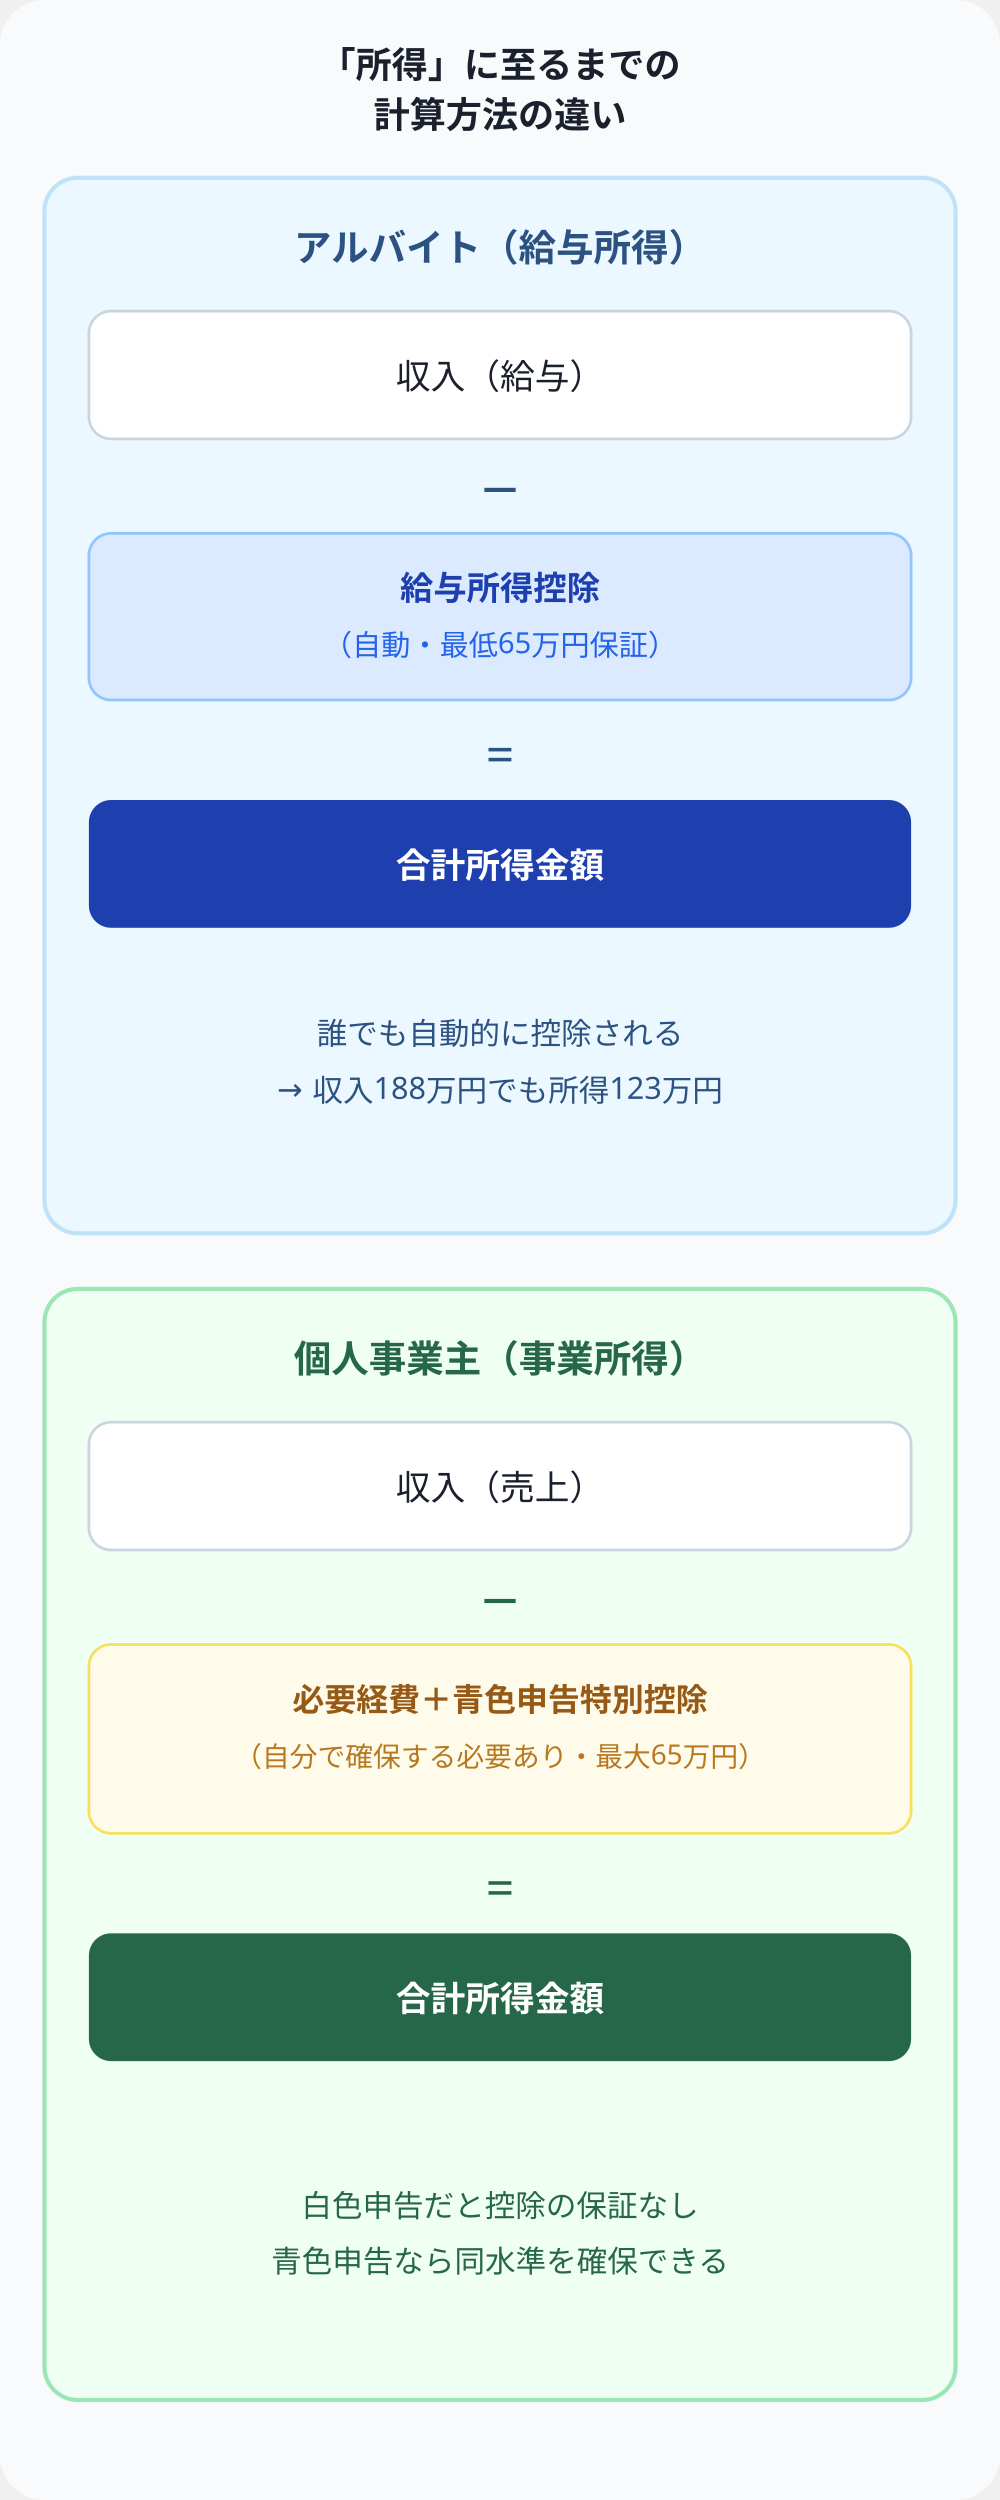
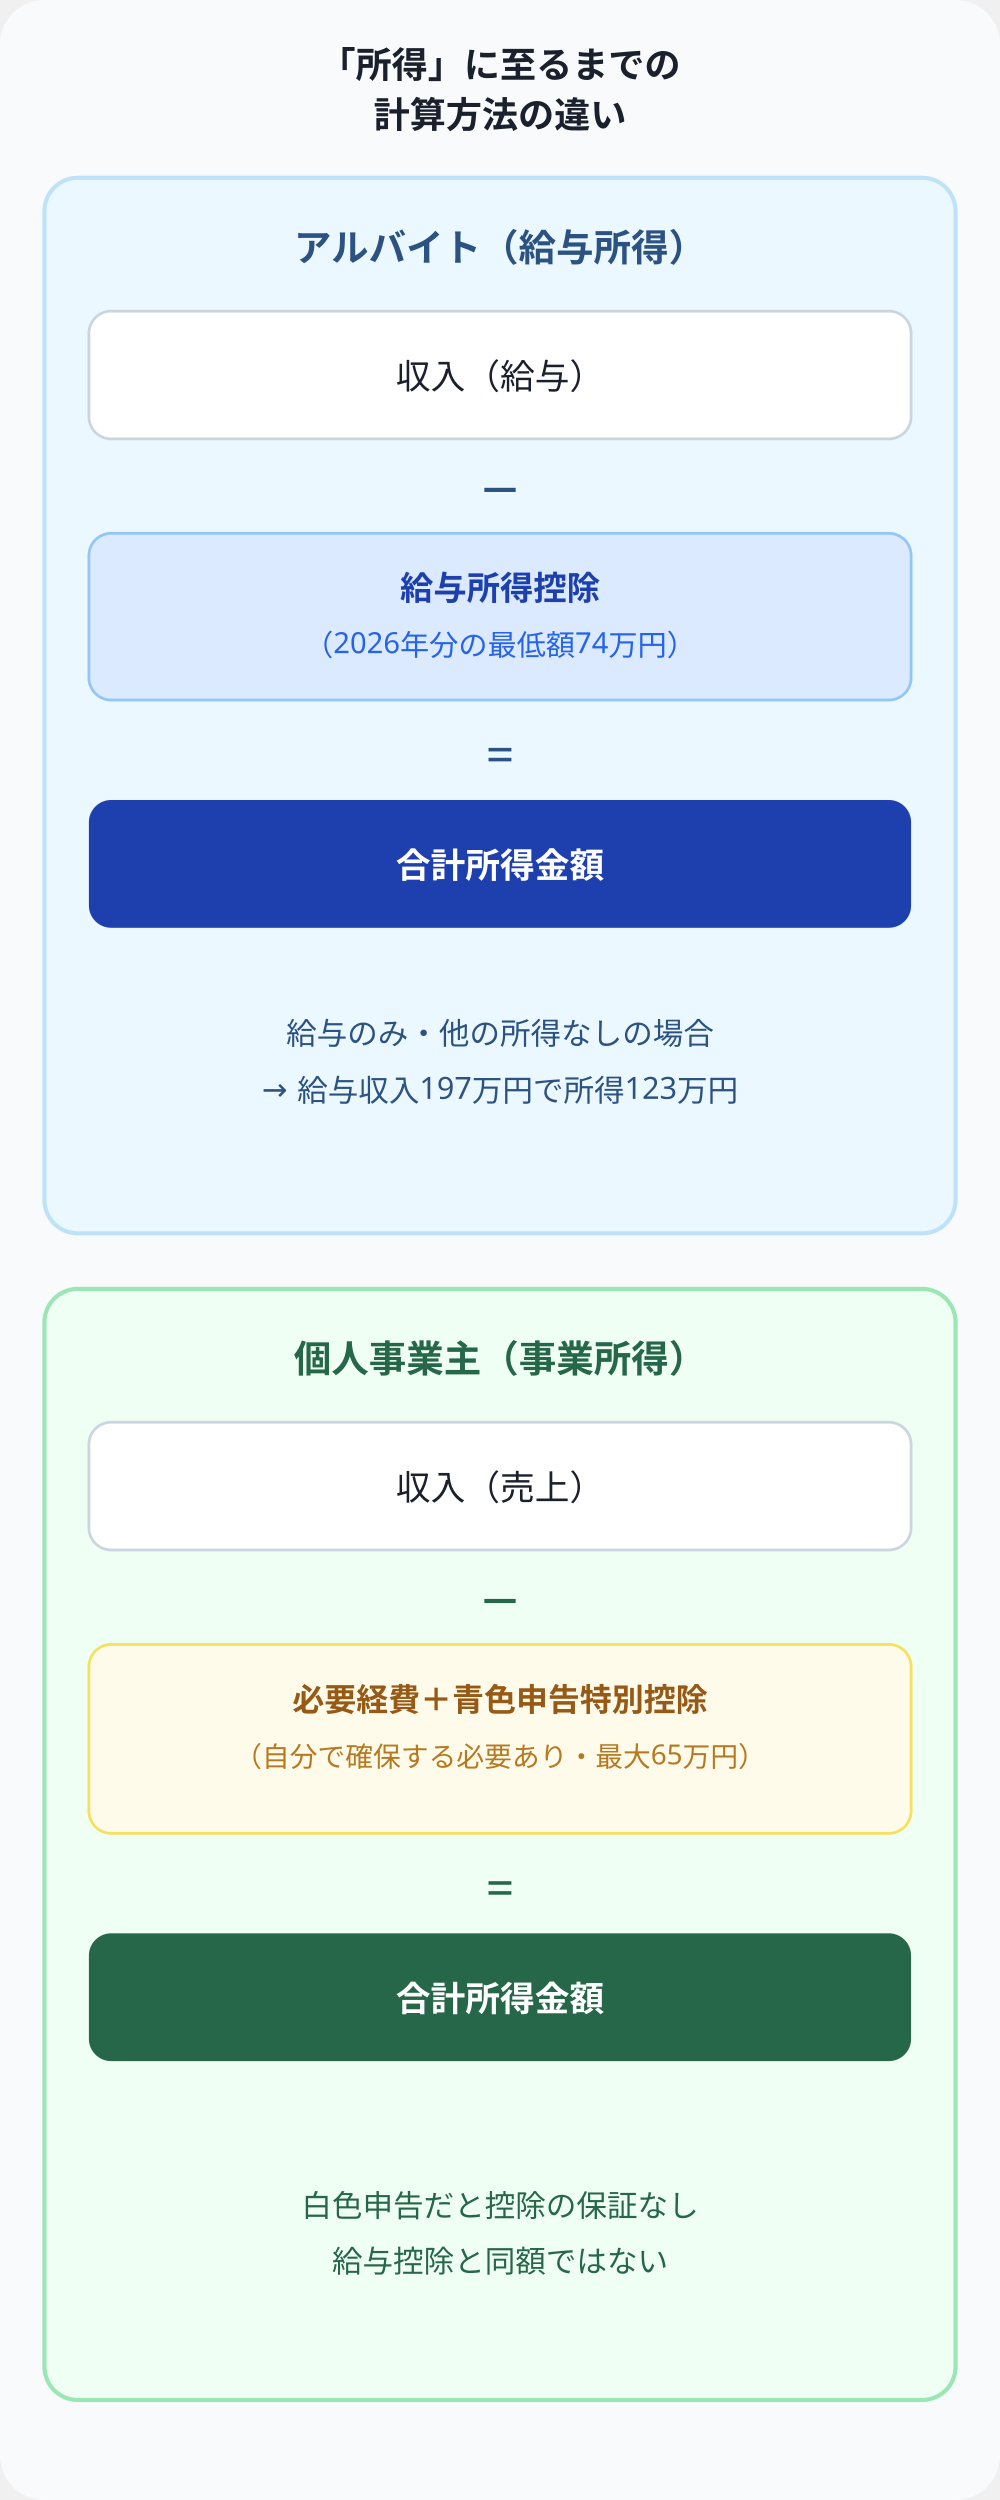
<svg xmlns="http://www.w3.org/2000/svg" viewBox="0 0 360 900" width="360" height="900" role="img" aria-labelledby="svgtitle svgdesc">
  <defs>
    <style>text{font-family:'Noto Sans JP','Hiragino Sans',sans-serif;}</style>
  </defs>
  <rect width="360" height="900" rx="16" fill="#F8FAFC" />
  <text x="180" y="28" text-anchor="middle" font-size="13" font-weight="700" fill="#1A202C">「所得」に至るまでの</text>
  <text x="180" y="46" text-anchor="middle" font-size="13" font-weight="700" fill="#1A202C">計算方法の違い</text>
  <rect x="16" y="64" width="328" height="380" rx="12" fill="#EBF8FF" stroke="#BEE3F8" stroke-width="1.5" />
  <text x="180" y="94" text-anchor="middle" font-size="13.5" font-weight="700" fill="#2C5282">アルバイト（給与所得）</text>
  <rect x="32" y="112" width="296" height="46" rx="8" fill="#ffffff" stroke="#CBD5E0" />
  <text x="180" y="140" text-anchor="middle" font-size="12.5" fill="#1A202C">収入（給与）</text>
  <text x="180" y="182" text-anchor="middle" font-size="18" fill="#2C5282">−</text>
  <rect x="32" y="192" width="296" height="60" rx="8" fill="#DBEAFE" stroke="#93C5FD" />
  <text x="180" y="216" text-anchor="middle" font-size="12" font-weight="700" fill="#1E40AF">給与所得控除</text>
-   <text x="180" y="236" text-anchor="middle" font-size="10.5" fill="#2563EB">（自動・最低65万円保証）</text>
+   <text x="180" y="236" text-anchor="middle" font-size="10.5" fill="#2563EB">（2026年分の最低額74万円）</text>
  <text x="180" y="278" text-anchor="middle" font-size="18" fill="#2C5282">=</text>
  <rect x="32" y="288" width="296" height="46" rx="8" fill="#1E40AF" />
  <text x="180" y="316" text-anchor="middle" font-size="12.5" font-weight="700" fill="#ffffff">合計所得金額</text>
-   <text x="180" y="376" text-anchor="middle" font-size="11" fill="#2C5282">誰でも自動的に控除される</text>
-   <text x="180" y="396" text-anchor="middle" font-size="11" fill="#2C5282">→ 収入188万円でも所得123万円</text>
+   <text x="180" y="376" text-anchor="middle" font-size="11" fill="#2C5282">給与のみ・他の所得なしの場合</text>
+   <text x="180" y="396" text-anchor="middle" font-size="11" fill="#2C5282">→ 給与収入197万円で所得123万円</text>
  <rect x="16" y="464" width="328" height="400" rx="12" fill="#F0FFF4" stroke="#9AE6B4" stroke-width="1.5" />
  <text x="180" y="494" text-anchor="middle" font-size="13.5" font-weight="700" fill="#276749">個人事業主（事業所得）</text>
  <rect x="32" y="512" width="296" height="46" rx="8" fill="#ffffff" stroke="#CBD5E0" />
  <text x="180" y="540" text-anchor="middle" font-size="12.5" fill="#1A202C">収入（売上）</text>
  <text x="180" y="582" text-anchor="middle" font-size="18" fill="#276749">−</text>
  <rect x="32" y="592" width="296" height="68" rx="8" fill="#FFFBEB" stroke="#F6E05E" />
  <text x="180" y="616" text-anchor="middle" font-size="11.5" font-weight="700" fill="#975A16">必要経費＋青色申告特別控除</text>
  <text x="180" y="636" text-anchor="middle" font-size="10" fill="#B7791F">（自分で確保する必要あり・最大65万円）</text>
  <text x="180" y="686" text-anchor="middle" font-size="18" fill="#276749">=</text>
  <rect x="32" y="696" width="296" height="46" rx="8" fill="#276749" />
  <text x="180" y="724" text-anchor="middle" font-size="12.5" font-weight="700" fill="#ffffff">合計所得金額</text>
  <text x="180" y="798" text-anchor="middle" font-size="11" fill="#276749">白色申告だと控除の保証なし</text>
-   <text x="180" y="818" text-anchor="middle" font-size="11" fill="#276749">青色申告なら同水準を確保できる</text>
+   <text x="180" y="818" text-anchor="middle" font-size="11" fill="#276749">給与控除と同額ではない</text>
</svg>
